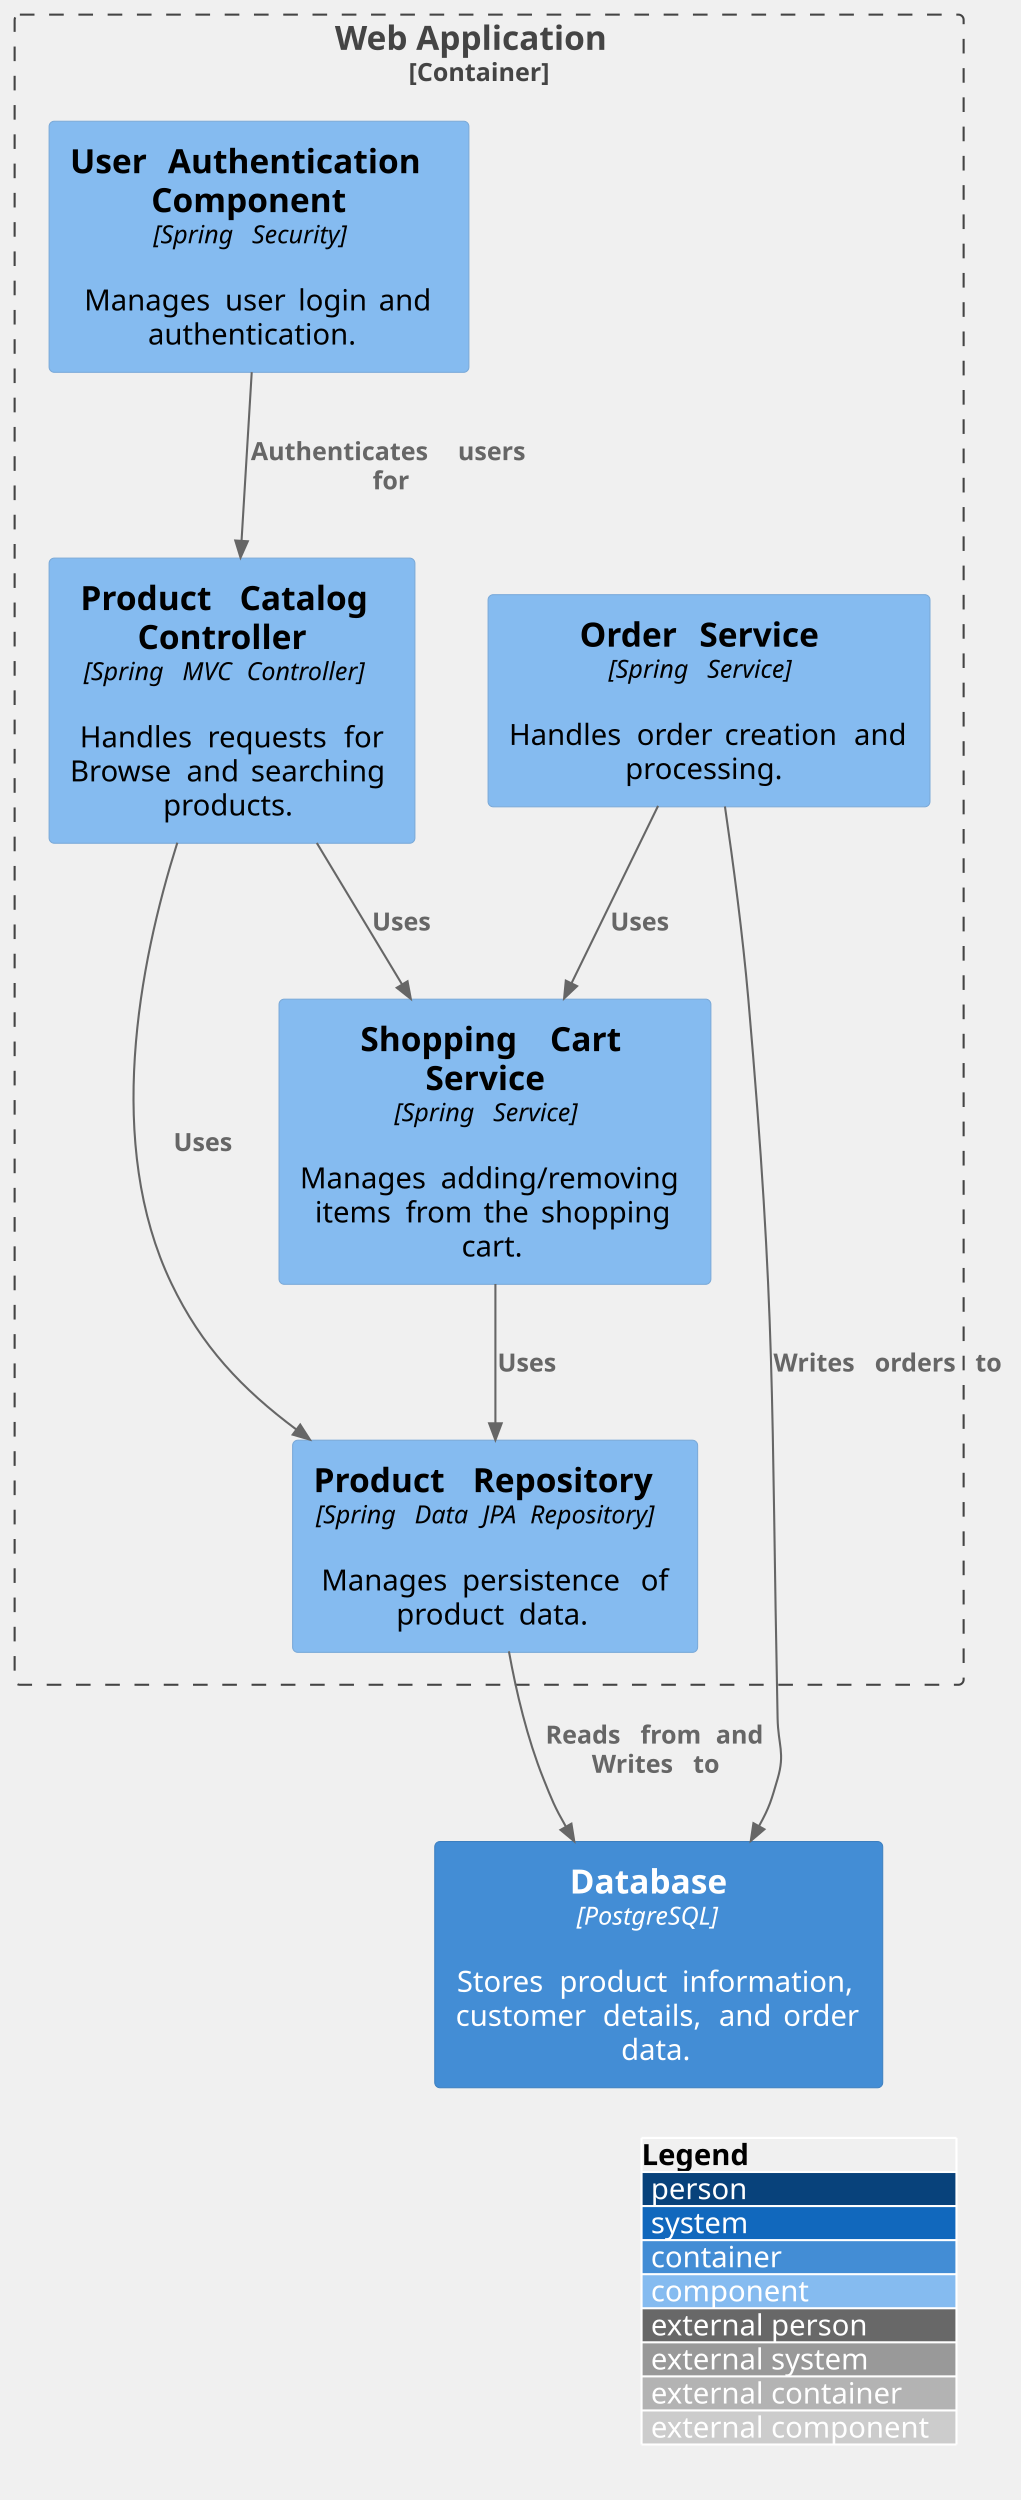
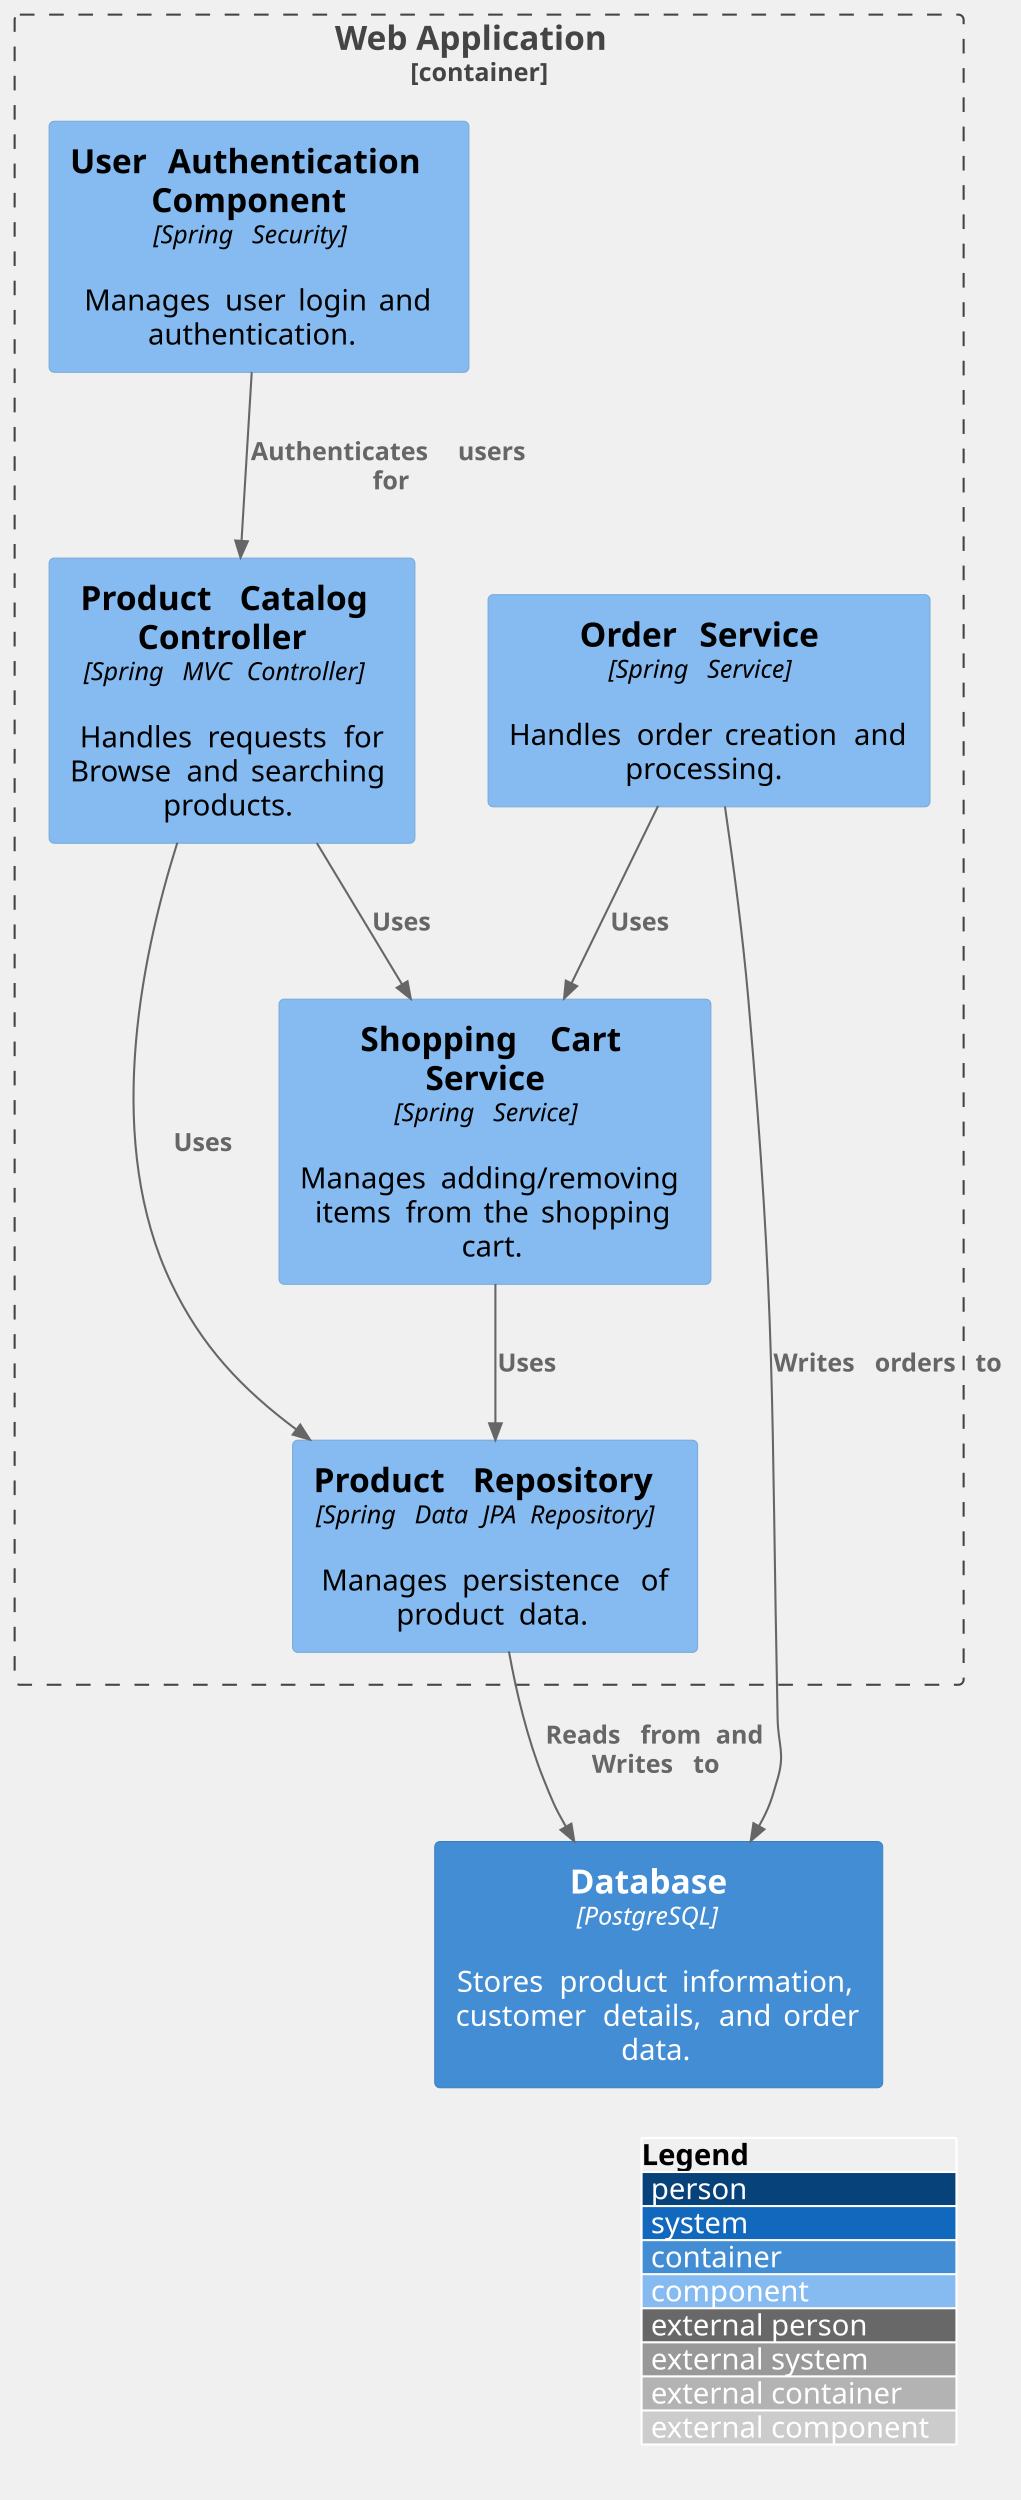
- <svg xmlns="http://www.w3.org/2000/svg" contentStyleType="text/css" height="1196px" preserveAspectRatio="none" style="width:488px;height:1196px;background:#FFFFFF;" version="1.1" viewBox="0 0 488 1196" width="488px" zoomAndPan="magnify">
+ <svg xmlns="http://www.w3.org/2000/svg" contentStyleType="text/css" data-diagram-type="DESCRIPTION" height="1196px" preserveAspectRatio="none" style="width:488px;height:1196px;background:#FFFFFF;" version="1.1" viewBox="0 0 488 1196" width="488px" zoomAndPan="magnify">
  <defs>
-     <style type="text/css">.elem {cursor: pointer;} 
- .elem, .link {opacity: 0.3;}
- .elem.selected, .link.selected {opacity: 1;}
+     <style type="text/css">svg .entity {
+     cursor: pointer;
+ }
+ svg.mouseover-active &gt; g &gt; * {
+ 	opacity: 0.2 !important;
+ }
+ svg.mouseover-active &gt; g &gt; g.mouseover-highlighted {
+ 	opacity: 1.0 !important;
+ }
+ svg.click-active &gt; g &gt; * {
+     opacity: 0.3;
+ }
+ svg.click-active &gt; g &gt; g.click-highlighted {
+     opacity: 1.0;
+ }
</style>
  </defs>
  <g>
-     <g id="cluster_web_application">
-       <rect fill="none" height="799" rx="2.5" ry="2.5" style="stroke:#444444;stroke-width:1.0;stroke-dasharray:7.0,7.0;" width="454" x="7" y="7" />
+     <g class="cluster" data-entity="web_application" data-source-line="1465" data-uid="ent0002" id="cluster_web_application">
+       <rect fill="none" height="799" rx="2.5" ry="2.5" style="stroke:#444444;stroke-width:1;stroke-dasharray:7.0,7.0;" width="454" x="7" y="7" />
      <text fill="#444444" font-family="sans-serif" font-size="16" font-weight="bold" lengthAdjust="spacing" textLength="147.578" x="160.211" y="23.852">Web Application</text>
-       <text fill="#444444" font-family="sans-serif" font-size="12" font-weight="bold" lengthAdjust="spacing" textLength="77.109" x="195.445" y="38.764">[Container]</text>
-     </g>
-     <g class="elem product_catalog_controller selected" id="elem_product_catalog_controller">
+       <text fill="#444444" font-family="sans-serif" font-size="12" font-weight="bold" lengthAdjust="spacing" textLength="75.416" x="196.292" y="38.764">[container]</text>
+     </g>
+     <g class="entity" data-entity="product_catalog_controller" data-source-line="63" data-uid="ent0003" id="entity_product_catalog_controller">
      <rect fill="#85BBF0" height="136.406" rx="2.5" ry="2.5" style="stroke:#78A8D8;stroke-width:0.5;" width="174.984" x="23.5" y="267" />
      <text fill="#000000" font-family="sans-serif" font-size="16" font-weight="bold" lengthAdjust="spacing" textLength="70.586" x="38.457" y="291.852">Product</text>
      <text fill="#000000" font-family="sans-serif" font-size="16" font-weight="bold" lengthAdjust="spacing" textLength="5.57" x="109.043" y="291.852"> </text>
      <text fill="#000000" font-family="sans-serif" font-size="16" font-weight="bold" lengthAdjust="spacing" textLength="68.914" x="114.613" y="291.852">Catalog</text>
      <text fill="#000000" font-family="sans-serif" font-size="16" font-weight="bold" lengthAdjust="spacing" textLength="90.367" x="65.809" y="310.477">Controller</text>
      <text fill="#000000" font-family="sans-serif" font-size="12" font-style="italic" lengthAdjust="spacing" textLength="43.406" x="40.018" y="325.389">[Spring</text>
      <text fill="#000000" font-family="sans-serif" font-size="12" font-style="italic" lengthAdjust="spacing" textLength="3.814" x="83.424" y="325.389"> </text>
      <text fill="#000000" font-family="sans-serif" font-size="12" font-style="italic" lengthAdjust="spacing" textLength="26.941" x="87.238" y="325.389">MVC</text>
      <text fill="#000000" font-family="sans-serif" font-size="12" font-style="italic" lengthAdjust="spacing" textLength="3.814" x="114.18" y="325.389"> </text>
      <text fill="#000000" font-family="sans-serif" font-size="12" font-style="italic" lengthAdjust="spacing" textLength="63.973" x="117.994" y="325.389">Controller]</text>
      <text fill="#000000" font-family="sans-serif" font-size="14" lengthAdjust="spacing" textLength="4.45" x="108.767" y="341.214"> </text>
      <text fill="#000000" font-family="sans-serif" font-size="14" lengthAdjust="spacing" textLength="56.663" x="38.176" y="357.511">Handles</text>
      <text fill="#000000" font-family="sans-serif" font-size="14" lengthAdjust="spacing" textLength="4.45" x="94.839" y="357.511"> </text>
      <text fill="#000000" font-family="sans-serif" font-size="14" lengthAdjust="spacing" textLength="60.819" x="99.289" y="357.511">requests</text>
      <text fill="#000000" font-family="sans-serif" font-size="14" lengthAdjust="spacing" textLength="4.45" x="160.108" y="357.511"> </text>
      <text fill="#000000" font-family="sans-serif" font-size="14" lengthAdjust="spacing" textLength="19.25" x="164.559" y="357.511">for</text>
      <text fill="#000000" font-family="sans-serif" font-size="14" lengthAdjust="spacing" textLength="51.283" x="33.5" y="373.808">Browse</text>
      <text fill="#000000" font-family="sans-serif" font-size="14" lengthAdjust="spacing" textLength="4.45" x="84.783" y="373.808"> </text>
      <text fill="#000000" font-family="sans-serif" font-size="14" lengthAdjust="spacing" textLength="26.339" x="89.233" y="373.808">and</text>
      <text fill="#000000" font-family="sans-serif" font-size="14" lengthAdjust="spacing" textLength="4.45" x="115.572" y="373.808"> </text>
      <text fill="#000000" font-family="sans-serif" font-size="14" lengthAdjust="spacing" textLength="68.462" x="120.022" y="373.808">searching</text>
      <text fill="#000000" font-family="sans-serif" font-size="14" lengthAdjust="spacing" textLength="65.898" x="78.043" y="390.104">products.</text>
    </g>
-     <g class="elem product_repository selected" id="elem_product_repository">
+     <g class="entity" data-entity="product_repository" data-source-line="63" data-uid="ent0004" id="entity_product_repository">
      <rect fill="#85BBF0" height="101.484" rx="2.5" ry="2.5" style="stroke:#78A8D8;stroke-width:0.5;" width="193.742" x="140" y="689" />
      <text fill="#000000" font-family="sans-serif" font-size="16" font-weight="bold" lengthAdjust="spacing" textLength="70.586" x="150" y="713.852">Product</text>
      <text fill="#000000" font-family="sans-serif" font-size="16" font-weight="bold" lengthAdjust="spacing" textLength="5.57" x="220.586" y="713.852"> </text>
      <text fill="#000000" font-family="sans-serif" font-size="16" font-weight="bold" lengthAdjust="spacing" textLength="97.586" x="226.156" y="713.852">Repository</text>
      <text fill="#000000" font-family="sans-serif" font-size="12" font-style="italic" lengthAdjust="spacing" textLength="43.406" x="151.113" y="728.764">[Spring</text>
      <text fill="#000000" font-family="sans-serif" font-size="12" font-style="italic" lengthAdjust="spacing" textLength="3.814" x="194.519" y="728.764"> </text>
      <text fill="#000000" font-family="sans-serif" font-size="12" font-style="italic" lengthAdjust="spacing" textLength="28.652" x="198.334" y="728.764">Data</text>
      <text fill="#000000" font-family="sans-serif" font-size="12" font-style="italic" lengthAdjust="spacing" textLength="3.814" x="226.986" y="728.764"> </text>
      <text fill="#000000" font-family="sans-serif" font-size="12" font-style="italic" lengthAdjust="spacing" textLength="18.984" x="230.801" y="728.764">JPA</text>
      <text fill="#000000" font-family="sans-serif" font-size="12" font-style="italic" lengthAdjust="spacing" textLength="3.814" x="249.785" y="728.764"> </text>
      <text fill="#000000" font-family="sans-serif" font-size="12" font-style="italic" lengthAdjust="spacing" textLength="69.029" x="253.6" y="728.764">Repository]</text>
      <text fill="#000000" font-family="sans-serif" font-size="14" lengthAdjust="spacing" textLength="4.45" x="234.646" y="744.589"> </text>
      <text fill="#000000" font-family="sans-serif" font-size="14" lengthAdjust="spacing" textLength="62.904" x="153.712" y="760.886">Manages</text>
      <text fill="#000000" font-family="sans-serif" font-size="14" lengthAdjust="spacing" textLength="4.45" x="216.616" y="760.886"> </text>
      <text fill="#000000" font-family="sans-serif" font-size="14" lengthAdjust="spacing" textLength="81.019" x="221.066" y="760.886">persistence</text>
      <text fill="#000000" font-family="sans-serif" font-size="14" lengthAdjust="spacing" textLength="4.45" x="302.086" y="760.886"> </text>
      <text fill="#000000" font-family="sans-serif" font-size="14" lengthAdjust="spacing" textLength="13.494" x="306.536" y="760.886">of</text>
      <text fill="#000000" font-family="sans-serif" font-size="14" lengthAdjust="spacing" textLength="54.154" x="189.577" y="777.183">product</text>
      <text fill="#000000" font-family="sans-serif" font-size="14" lengthAdjust="spacing" textLength="4.45" x="243.731" y="777.183"> </text>
      <text fill="#000000" font-family="sans-serif" font-size="14" lengthAdjust="spacing" textLength="35.984" x="248.181" y="777.183">data.</text>
    </g>
-     <g class="elem shopping_cart_service selected" id="elem_shopping_cart_service">
+     <g class="entity" data-entity="shopping_cart_service" data-source-line="63" data-uid="ent0005" id="entity_shopping_cart_service">
      <rect fill="#85BBF0" height="136.406" rx="2.5" ry="2.5" style="stroke:#78A8D8;stroke-width:0.5;" width="206.58" x="133.5" y="478" />
      <text fill="#000000" font-family="sans-serif" font-size="16" font-weight="bold" lengthAdjust="spacing" textLength="85.141" x="172.395" y="502.852">Shopping</text>
      <text fill="#000000" font-family="sans-serif" font-size="16" font-weight="bold" lengthAdjust="spacing" textLength="5.57" x="257.536" y="502.852"> </text>
      <text fill="#000000" font-family="sans-serif" font-size="16" font-weight="bold" lengthAdjust="spacing" textLength="38.078" x="263.106" y="502.852">Cart</text>
      <text fill="#000000" font-family="sans-serif" font-size="16" font-weight="bold" lengthAdjust="spacing" textLength="66.516" x="203.532" y="521.477">Service</text>
      <text fill="#000000" font-family="sans-serif" font-size="12" font-style="italic" lengthAdjust="spacing" textLength="43.406" x="188.664" y="536.389">[Spring</text>
      <text fill="#000000" font-family="sans-serif" font-size="12" font-style="italic" lengthAdjust="spacing" textLength="3.814" x="232.07" y="536.389"> </text>
      <text fill="#000000" font-family="sans-serif" font-size="12" font-style="italic" lengthAdjust="spacing" textLength="49.031" x="235.885" y="536.389">Service]</text>
      <text fill="#000000" font-family="sans-serif" font-size="14" lengthAdjust="spacing" textLength="4.45" x="234.565" y="552.214"> </text>
      <text fill="#000000" font-family="sans-serif" font-size="14" lengthAdjust="spacing" textLength="62.904" x="143.5" y="568.511">Manages</text>
      <text fill="#000000" font-family="sans-serif" font-size="14" lengthAdjust="spacing" textLength="4.45" x="206.404" y="568.511"> </text>
      <text fill="#000000" font-family="sans-serif" font-size="14" lengthAdjust="spacing" textLength="119.226" x="210.855" y="568.511">adding/removing</text>
      <text fill="#000000" font-family="sans-serif" font-size="14" lengthAdjust="spacing" textLength="38.924" x="150.644" y="584.808">items</text>
      <text fill="#000000" font-family="sans-serif" font-size="14" lengthAdjust="spacing" textLength="4.45" x="189.567" y="584.808"> </text>
      <text fill="#000000" font-family="sans-serif" font-size="14" lengthAdjust="spacing" textLength="32.888" x="194.018" y="584.808">from</text>
      <text fill="#000000" font-family="sans-serif" font-size="14" lengthAdjust="spacing" textLength="4.45" x="226.905" y="584.808"> </text>
      <text fill="#000000" font-family="sans-serif" font-size="14" lengthAdjust="spacing" textLength="22.976" x="231.356" y="584.808">the</text>
      <text fill="#000000" font-family="sans-serif" font-size="14" lengthAdjust="spacing" textLength="4.45" x="254.331" y="584.808"> </text>
      <text fill="#000000" font-family="sans-serif" font-size="14" lengthAdjust="spacing" textLength="64.155" x="258.781" y="584.808">shopping</text>
      <text fill="#000000" font-family="sans-serif" font-size="14" lengthAdjust="spacing" textLength="31.972" x="220.804" y="601.105">cart.</text>
    </g>
-     <g class="elem order_service selected" id="elem_order_service">
+     <g class="entity" data-entity="order_service" data-source-line="63" data-uid="ent0006" id="entity_order_service">
      <rect fill="#85BBF0" height="101.484" rx="2.5" ry="2.5" style="stroke:#78A8D8;stroke-width:0.5;" width="211.393" x="233.5" y="284.5" />
      <text fill="#000000" font-family="sans-serif" font-size="16" font-weight="bold" lengthAdjust="spacing" textLength="51.688" x="277.31" y="309.352">Order</text>
      <text fill="#000000" font-family="sans-serif" font-size="16" font-weight="bold" lengthAdjust="spacing" textLength="5.57" x="328.997" y="309.352"> </text>
      <text fill="#000000" font-family="sans-serif" font-size="16" font-weight="bold" lengthAdjust="spacing" textLength="66.516" x="334.567" y="309.352">Service</text>
      <text fill="#000000" font-family="sans-serif" font-size="12" font-style="italic" lengthAdjust="spacing" textLength="43.406" x="291.07" y="324.264">[Spring</text>
      <text fill="#000000" font-family="sans-serif" font-size="12" font-style="italic" lengthAdjust="spacing" textLength="3.814" x="334.477" y="324.264"> </text>
      <text fill="#000000" font-family="sans-serif" font-size="12" font-style="italic" lengthAdjust="spacing" textLength="49.031" x="338.291" y="324.264">Service]</text>
      <text fill="#000000" font-family="sans-serif" font-size="14" lengthAdjust="spacing" textLength="4.45" x="336.971" y="340.089"> </text>
      <text fill="#000000" font-family="sans-serif" font-size="14" lengthAdjust="spacing" textLength="56.663" x="243.5" y="356.386">Handles</text>
      <text fill="#000000" font-family="sans-serif" font-size="14" lengthAdjust="spacing" textLength="4.45" x="300.163" y="356.386"> </text>
      <text fill="#000000" font-family="sans-serif" font-size="14" lengthAdjust="spacing" textLength="37.577" x="304.613" y="356.386">order</text>
      <text fill="#000000" font-family="sans-serif" font-size="14" lengthAdjust="spacing" textLength="4.45" x="342.19" y="356.386"> </text>
      <text fill="#000000" font-family="sans-serif" font-size="14" lengthAdjust="spacing" textLength="57.463" x="346.641" y="356.386">creation</text>
      <text fill="#000000" font-family="sans-serif" font-size="14" lengthAdjust="spacing" textLength="4.45" x="404.103" y="356.386"> </text>
      <text fill="#000000" font-family="sans-serif" font-size="14" lengthAdjust="spacing" textLength="26.339" x="408.554" y="356.386">and</text>
      <text fill="#000000" font-family="sans-serif" font-size="14" lengthAdjust="spacing" textLength="80.206" x="299.093" y="372.683">processing.</text>
    </g>
-     <g class="elem user_authentication_component selected" id="elem_user_authentication_component">
+     <g class="entity" data-entity="user_authentication_component" data-source-line="63" data-uid="ent0007" id="entity_user_authentication_component">
      <rect fill="#85BBF0" height="120.109" rx="2.5" ry="2.5" style="stroke:#78A8D8;stroke-width:0.5;" width="200.812" x="23.5" y="58" />
      <text fill="#000000" font-family="sans-serif" font-size="16" font-weight="bold" lengthAdjust="spacing" textLength="41.258" x="33.5" y="82.852">User</text>
      <text fill="#000000" font-family="sans-serif" font-size="16" font-weight="bold" lengthAdjust="spacing" textLength="5.57" x="74.758" y="82.852"> </text>
      <text fill="#000000" font-family="sans-serif" font-size="16" font-weight="bold" lengthAdjust="spacing" textLength="133.984" x="80.328" y="82.852">Authentication</text>
      <text fill="#000000" font-family="sans-serif" font-size="16" font-weight="bold" lengthAdjust="spacing" textLength="103.133" x="72.34" y="101.477">Component</text>
      <text fill="#000000" font-family="sans-serif" font-size="12" font-style="italic" lengthAdjust="spacing" textLength="43.406" x="73.316" y="116.389">[Spring</text>
      <text fill="#000000" font-family="sans-serif" font-size="12" font-style="italic" lengthAdjust="spacing" textLength="3.814" x="116.723" y="116.389"> </text>
      <text fill="#000000" font-family="sans-serif" font-size="12" font-style="italic" lengthAdjust="spacing" textLength="53.959" x="120.537" y="116.389">Security]</text>
      <text fill="#000000" font-family="sans-serif" font-size="14" lengthAdjust="spacing" textLength="4.45" x="121.681" y="132.214"> </text>
      <text fill="#000000" font-family="sans-serif" font-size="14" lengthAdjust="spacing" textLength="62.904" x="40.289" y="148.511">Manages</text>
      <text fill="#000000" font-family="sans-serif" font-size="14" lengthAdjust="spacing" textLength="4.45" x="103.193" y="148.511"> </text>
      <text fill="#000000" font-family="sans-serif" font-size="14" lengthAdjust="spacing" textLength="30.536" x="107.644" y="148.511">user</text>
      <text fill="#000000" font-family="sans-serif" font-size="14" lengthAdjust="spacing" textLength="4.45" x="138.18" y="148.511"> </text>
      <text fill="#000000" font-family="sans-serif" font-size="14" lengthAdjust="spacing" textLength="34.105" x="142.63" y="148.511">login</text>
      <text fill="#000000" font-family="sans-serif" font-size="14" lengthAdjust="spacing" textLength="4.45" x="176.734" y="148.511"> </text>
      <text fill="#000000" font-family="sans-serif" font-size="14" lengthAdjust="spacing" textLength="26.339" x="181.185" y="148.511">and</text>
      <text fill="#000000" font-family="sans-serif" font-size="14" lengthAdjust="spacing" textLength="106.224" x="70.794" y="164.808">authentication.</text>
    </g>
-     <g class="elem database selected" id="elem_database">
+     <g class="entity" data-entity="database" data-source-line="71" data-uid="ent0013" id="entity_database">
      <rect fill="#438DD5" height="117.781" rx="2.5" ry="2.5" style="stroke:#3C7FC0;stroke-width:0.5;" width="214.284" x="208" y="881" />
      <text fill="#FFFFFF" font-family="sans-serif" font-size="16" font-weight="bold" lengthAdjust="spacing" textLength="85.148" x="272.568" y="905.852">Database</text>
      <text fill="#FFFFFF" font-family="sans-serif" font-size="12" font-style="italic" lengthAdjust="spacing" textLength="78.58" x="275.852" y="920.764">[PostgreSQL]</text>
      <text fill="#FFFFFF" font-family="sans-serif" font-size="14" lengthAdjust="spacing" textLength="4.45" x="312.917" y="936.589"> </text>
      <text fill="#FFFFFF" font-family="sans-serif" font-size="14" lengthAdjust="spacing" textLength="44.605" x="218.564" y="952.886">Stores</text>
      <text fill="#FFFFFF" font-family="sans-serif" font-size="14" lengthAdjust="spacing" textLength="4.45" x="263.168" y="952.886"> </text>
      <text fill="#FFFFFF" font-family="sans-serif" font-size="14" lengthAdjust="spacing" textLength="54.154" x="267.619" y="952.886">product</text>
      <text fill="#FFFFFF" font-family="sans-serif" font-size="14" lengthAdjust="spacing" textLength="4.45" x="321.773" y="952.886"> </text>
      <text fill="#FFFFFF" font-family="sans-serif" font-size="14" lengthAdjust="spacing" textLength="85.497" x="326.223" y="952.886">information,</text>
      <text fill="#FFFFFF" font-family="sans-serif" font-size="14" lengthAdjust="spacing" textLength="65.926" x="218" y="969.183">customer</text>
      <text fill="#FFFFFF" font-family="sans-serif" font-size="14" lengthAdjust="spacing" textLength="4.45" x="283.926" y="969.183"> </text>
      <text fill="#FFFFFF" font-family="sans-serif" font-size="14" lengthAdjust="spacing" textLength="51.092" x="288.376" y="969.183">details,</text>
      <text fill="#FFFFFF" font-family="sans-serif" font-size="14" lengthAdjust="spacing" textLength="4.45" x="339.468" y="969.183"> </text>
      <text fill="#FFFFFF" font-family="sans-serif" font-size="14" lengthAdjust="spacing" textLength="26.339" x="343.918" y="969.183">and</text>
      <text fill="#FFFFFF" font-family="sans-serif" font-size="14" lengthAdjust="spacing" textLength="4.45" x="370.257" y="969.183"> </text>
      <text fill="#FFFFFF" font-family="sans-serif" font-size="14" lengthAdjust="spacing" textLength="37.577" x="374.707" y="969.183">order</text>
      <text fill="#FFFFFF" font-family="sans-serif" font-size="14" lengthAdjust="spacing" textLength="35.984" x="297.15" y="985.48">data.</text>
    </g>
-     <g class="link product_catalog_controller product_repository selected" id="link_product_catalog_controller_product_repository">
-       <path d="M84.83,403.15 C66.37,461.67 50.06,547.38 82,614 C96.4,644.03 115.557,664.338 141.827,683.928 " fill="none" id="product_catalog_controller-to-product_repository" style="stroke:#666666;stroke-width:1.0;" />
-       <polygon fill="#666666" points="148.24,688.71,143.62,681.523,140.033,686.332,148.24,688.71" style="stroke:#666666;stroke-width:1.0;" />
+     <g class="link" data-entity-1="product_catalog_controller" data-entity-2="product_repository" data-source-line="1578" data-uid="lnk8" id="link_product_catalog_controller_product_repository">
+       <path d="M84.83,403.15 C66.37,461.67 50.06,547.38 82,614 C96.4,644.03 115.557,664.338 141.827,683.928" fill="none" id="product_catalog_controller-to-product_repository" style="stroke:#666666;stroke-width:1;" />
+       <polygon fill="#666666" points="148.24,688.71,143.62,681.523,140.033,686.332,148.24,688.71" style="stroke:#666666;stroke-width:1;" />
      <text fill="#666666" font-family="sans-serif" font-size="12" font-weight="bold" lengthAdjust="spacing" textLength="32.168" x="83" y="550.639">Uses</text>
    </g>
-     <g class="link product_catalog_controller shopping_cart_service selected" id="link_product_catalog_controller_shopping_cart_service">
-       <path d="M151.56,403.28 C165.95,427.15 177.998,447.139 192.388,470.999 " fill="none" id="product_catalog_controller-to-shopping_cart_service" style="stroke:#666666;stroke-width:1.0;" />
-       <polygon fill="#666666" points="196.52,477.85,194.957,469.45,189.82,472.549,196.52,477.85" style="stroke:#666666;stroke-width:1.0;" />
+     <g class="link" data-entity-1="product_catalog_controller" data-entity-2="shopping_cart_service" data-source-line="1578" data-uid="lnk9" id="link_product_catalog_controller_shopping_cart_service">
+       <path d="M151.56,403.28 C165.95,427.15 177.998,447.139 192.388,470.999" fill="none" id="product_catalog_controller-to-shopping_cart_service" style="stroke:#666666;stroke-width:1;" />
+       <polygon fill="#666666" points="196.52,477.85,194.957,469.45,189.82,472.549,196.52,477.85" style="stroke:#666666;stroke-width:1;" />
      <text fill="#666666" font-family="sans-serif" font-size="12" font-weight="bold" lengthAdjust="spacing" textLength="32.168" x="178" y="445.139">Uses</text>
    </g>
-     <g class="link shopping_cart_service product_repository selected" id="link_shopping_cart_service_product_repository">
-       <path d="M237,614.25 C237,638.82 237,658.15 237,680.9 " fill="none" id="shopping_cart_service-to-product_repository" style="stroke:#666666;stroke-width:1.0;" />
-       <polygon fill="#666666" points="237,688.9,240,680.9,234,680.9,237,688.9" style="stroke:#666666;stroke-width:1.0;" />
+     <g class="link" data-entity-1="shopping_cart_service" data-entity-2="product_repository" data-source-line="1578" data-uid="lnk10" id="link_shopping_cart_service_product_repository">
+       <path d="M237,614.25 C237,638.82 237,658.15 237,680.9" fill="none" id="shopping_cart_service-to-product_repository" style="stroke:#666666;stroke-width:1;" />
+       <polygon fill="#666666" points="237,688.9,240,680.9,234,680.9,237,688.9" style="stroke:#666666;stroke-width:1;" />
      <text fill="#666666" font-family="sans-serif" font-size="12" font-weight="bold" lengthAdjust="spacing" textLength="32.168" x="238" y="656.139">Uses</text>
    </g>
-     <g class="link order_service shopping_cart_service selected" id="link_order_service_shopping_cart_service">
-       <path d="M314.83,385.53 C301.4,413.05 287.999,440.501 273.379,470.451 " fill="none" id="order_service-to-shopping_cart_service" style="stroke:#666666;stroke-width:1.0;" />
-       <polygon fill="#666666" points="269.87,477.64,276.075,471.767,270.683,469.135,269.87,477.64" style="stroke:#666666;stroke-width:1.0;" />
+     <g class="link" data-entity-1="order_service" data-entity-2="shopping_cart_service" data-source-line="1578" data-uid="lnk11" id="link_order_service_shopping_cart_service">
+       <path d="M314.83,385.53 C301.4,413.05 287.999,440.501 273.379,470.451" fill="none" id="order_service-to-shopping_cart_service" style="stroke:#666666;stroke-width:1;" />
+       <polygon fill="#666666" points="269.87,477.64,276.075,471.767,270.683,469.135,269.87,477.64" style="stroke:#666666;stroke-width:1;" />
      <text fill="#666666" font-family="sans-serif" font-size="12" font-weight="bold" lengthAdjust="spacing" textLength="32.168" x="292" y="445.139">Uses</text>
    </g>
-     <g class="link user_authentication_component product_catalog_controller selected" id="link_user_authentication_component_product_catalog_controller">
-       <path d="M120.43,178.03 C118.77,205.51 117.273,230.335 115.553,258.765 " fill="none" id="user_authentication_component-to-product_catalog_controller" style="stroke:#666666;stroke-width:1.0;" />
-       <polygon fill="#666666" points="115.07,266.75,118.548,258.946,112.559,258.583,115.07,266.75" style="stroke:#666666;stroke-width:1.0;" />
+     <g class="link" data-entity-1="user_authentication_component" data-entity-2="product_catalog_controller" data-source-line="1578" data-uid="lnk12" id="link_user_authentication_component_product_catalog_controller">
+       <path d="M120.43,178.03 C118.77,205.51 117.273,230.335 115.553,258.765" fill="none" id="user_authentication_component-to-product_catalog_controller" style="stroke:#666666;stroke-width:1;" />
+       <polygon fill="#666666" points="115.07,266.75,118.548,258.946,112.559,258.583,115.07,266.75" style="stroke:#666666;stroke-width:1;" />
      <text fill="#666666" font-family="sans-serif" font-size="12" font-weight="bold" lengthAdjust="spacing" textLength="94.869" x="120" y="220.139">Authenticates</text>
      <text fill="#666666" font-family="sans-serif" font-size="12" font-weight="bold" lengthAdjust="spacing" textLength="4.178" x="214.869" y="220.139"> </text>
      <text fill="#666666" font-family="sans-serif" font-size="12" font-weight="bold" lengthAdjust="spacing" textLength="36.885" x="219.047" y="220.139">users</text>
      <text fill="#666666" font-family="sans-serif" font-size="12" font-weight="bold" lengthAdjust="spacing" textLength="19.383" x="178.274" y="234.107">for</text>
    </g>
-     <g class="link product_repository database selected" id="link_product_repository_database">
-       <path d="M243.46,790 C246.99,809.47 252.26,831.73 260,851 C264.03,861.03 265.219,864.245 270.759,873.935 " fill="none" id="product_repository-to-database" style="stroke:#666666;stroke-width:1.0;" />
-       <polygon fill="#666666" points="274.73,880.88,273.364,872.446,268.155,875.424,274.73,880.88" style="stroke:#666666;stroke-width:1.0;" />
+     <g class="link" data-entity-1="product_repository" data-entity-2="database" data-source-line="1578" data-uid="lnk14" id="link_product_repository_database">
+       <path d="M243.46,790 C246.99,809.47 252.26,831.73 260,851 C264.03,861.03 265.219,864.245 270.759,873.935" fill="none" id="product_repository-to-database" style="stroke:#666666;stroke-width:1;" />
+       <polygon fill="#666666" points="274.73,880.88,273.364,872.446,268.155,875.424,274.73,880.88" style="stroke:#666666;stroke-width:1;" />
      <text fill="#666666" font-family="sans-serif" font-size="12" font-weight="bold" lengthAdjust="spacing" textLength="41.209" x="261" y="834.139">Reads</text>
      <text fill="#666666" font-family="sans-serif" font-size="12" font-weight="bold" lengthAdjust="spacing" textLength="4.178" x="302.209" y="834.139"> </text>
      <text fill="#666666" font-family="sans-serif" font-size="12" font-weight="bold" lengthAdjust="spacing" textLength="31.887" x="306.387" y="834.139">from</text>
      <text fill="#666666" font-family="sans-serif" font-size="12" font-weight="bold" lengthAdjust="spacing" textLength="4.178" x="338.273" y="834.139"> </text>
      <text fill="#666666" font-family="sans-serif" font-size="12" font-weight="bold" lengthAdjust="spacing" textLength="25.23" x="342.451" y="834.139">and</text>
      <text fill="#666666" font-family="sans-serif" font-size="12" font-weight="bold" lengthAdjust="spacing" textLength="44.285" x="283.119" y="848.107">Writes</text>
      <text fill="#666666" font-family="sans-serif" font-size="12" font-weight="bold" lengthAdjust="spacing" textLength="4.178" x="327.404" y="848.107"> </text>
      <text fill="#666666" font-family="sans-serif" font-size="12" font-weight="bold" lengthAdjust="spacing" textLength="13.98" x="331.582" y="848.107">to</text>
    </g>
-     <g class="link order_service database selected" id="link_order_service_database">
-       <path d="M346.81,385.82 C350.78,413 355.32,447.27 358,478 C371.27,630.44 368.89,669.02 372,822 C372.26,834.89 375.65,838.64 372,851 C369.01,861.12 368.334,864.186 363.064,873.676 " fill="none" id="order_service-to-database" style="stroke:#666666;stroke-width:1.0;" />
-       <polygon fill="#666666" points="359.18,880.67,365.687,875.133,360.441,872.22,359.18,880.67" style="stroke:#666666;stroke-width:1.0;" />
+     <g class="link" data-entity-1="order_service" data-entity-2="database" data-source-line="1578" data-uid="lnk15" id="link_order_service_database">
+       <path d="M346.81,385.82 C350.78,413 355.32,447.27 358,478 C371.27,630.44 368.89,669.02 372,822 C372.26,834.89 375.65,838.64 372,851 C369.01,861.12 368.334,864.186 363.064,873.676" fill="none" id="order_service-to-database" style="stroke:#666666;stroke-width:1;" />
+       <polygon fill="#666666" points="359.18,880.67,365.687,875.133,360.441,872.22,359.18,880.67" style="stroke:#666666;stroke-width:1;" />
      <text fill="#666666" font-family="sans-serif" font-size="12" font-weight="bold" lengthAdjust="spacing" textLength="44.285" x="370" y="656.139">Writes</text>
      <text fill="#666666" font-family="sans-serif" font-size="12" font-weight="bold" lengthAdjust="spacing" textLength="4.178" x="414.285" y="656.139"> </text>
      <text fill="#666666" font-family="sans-serif" font-size="12" font-weight="bold" lengthAdjust="spacing" textLength="43.951" x="418.463" y="656.139">orders</text>
      <text fill="#666666" font-family="sans-serif" font-size="12" font-weight="bold" lengthAdjust="spacing" textLength="4.178" x="462.414" y="656.139"> </text>
      <text fill="#666666" font-family="sans-serif" font-size="12" font-weight="bold" lengthAdjust="spacing" textLength="13.98" x="466.592" y="656.139">to</text>
    </g>
-     <text fill="#000000" font-family="sans-serif" font-size="14" font-weight="bold" lengthAdjust="spacing" textLength="57.921" x="306.922" y="1035.776">Legend</text>
-     <text fill="#FFFFFF" font-family="sans-serif" font-size="14" lengthAdjust="spacing" textLength="4.45" x="364.843" y="1035.776"> </text>
-     <rect fill="#08427B" height="16.297" style="stroke:none;stroke-width:1.0;" width="150.65" x="306.922" y="1039.078" />
-     <text fill="#FFFFFF" font-family="sans-serif" font-size="14" lengthAdjust="spacing" textLength="47.988" x="311.372" y="1052.073">person</text>
-     <rect fill="#1168BD" height="16.297" style="stroke:none;stroke-width:1.0;" width="150.65" x="306.922" y="1055.375" />
-     <text fill="#FFFFFF" font-family="sans-serif" font-size="14" lengthAdjust="spacing" textLength="50.613" x="311.372" y="1068.37">system</text>
-     <rect fill="#438DD5" height="16.297" style="stroke:none;stroke-width:1.0;" width="150.65" x="306.922" y="1071.672" />
-     <text fill="#FFFFFF" font-family="sans-serif" font-size="14" lengthAdjust="spacing" textLength="66.336" x="311.372" y="1084.667">container</text>
-     <rect fill="#85BBF0" height="16.297" style="stroke:none;stroke-width:1.0;" width="150.65" x="306.922" y="1087.969" />
-     <text fill="#FFFFFF" font-family="sans-serif" font-size="14" lengthAdjust="spacing" textLength="79.201" x="311.372" y="1100.964">component</text>
-     <rect fill="#686868" height="16.297" style="stroke:none;stroke-width:1.0;" width="150.65" x="306.922" y="1104.266" />
-     <text fill="#FFFFFF" font-family="sans-serif" font-size="14" lengthAdjust="spacing" textLength="110.537" x="311.372" y="1117.261">external person</text>
-     <rect fill="#999999" height="16.297" style="stroke:none;stroke-width:1.0;" width="150.65" x="306.922" y="1120.562" />
-     <text fill="#FFFFFF" font-family="sans-serif" font-size="14" lengthAdjust="spacing" textLength="113.162" x="311.372" y="1133.558">external system</text>
-     <rect fill="#B3B3B3" height="16.297" style="stroke:none;stroke-width:1.0;" width="150.65" x="306.922" y="1136.859" />
-     <text fill="#FFFFFF" font-family="sans-serif" font-size="14" lengthAdjust="spacing" textLength="128.885" x="311.372" y="1149.854">external container</text>
-     <rect fill="#CCCCCC" height="16.297" style="stroke:none;stroke-width:1.0;" width="150.65" x="306.922" y="1153.156" />
-     <text fill="#FFFFFF" font-family="sans-serif" font-size="14" lengthAdjust="spacing" textLength="141.75" x="311.372" y="1166.151">external component</text>
-     <line style="stroke:#FFFFFF;stroke-width:1.0;" x1="306.922" x2="457.572" y1="1022.781" y2="1022.781" />
-     <line style="stroke:#FFFFFF;stroke-width:1.0;" x1="306.922" x2="457.572" y1="1039.078" y2="1039.078" />
-     <line style="stroke:#FFFFFF;stroke-width:1.0;" x1="306.922" x2="457.572" y1="1055.375" y2="1055.375" />
-     <line style="stroke:#FFFFFF;stroke-width:1.0;" x1="306.922" x2="457.572" y1="1071.672" y2="1071.672" />
-     <line style="stroke:#FFFFFF;stroke-width:1.0;" x1="306.922" x2="457.572" y1="1087.969" y2="1087.969" />
-     <line style="stroke:#FFFFFF;stroke-width:1.0;" x1="306.922" x2="457.572" y1="1104.266" y2="1104.266" />
-     <line style="stroke:#FFFFFF;stroke-width:1.0;" x1="306.922" x2="457.572" y1="1120.562" y2="1120.562" />
-     <line style="stroke:#FFFFFF;stroke-width:1.0;" x1="306.922" x2="457.572" y1="1136.859" y2="1136.859" />
-     <line style="stroke:#FFFFFF;stroke-width:1.0;" x1="306.922" x2="457.572" y1="1153.156" y2="1153.156" />
-     <line style="stroke:#FFFFFF;stroke-width:1.0;" x1="306.922" x2="457.572" y1="1169.453" y2="1169.453" />
-     <line style="stroke:#FFFFFF;stroke-width:1.0;" x1="306.922" x2="306.922" y1="1022.781" y2="1169.453" />
-     <line style="stroke:#FFFFFF;stroke-width:1.0;" x1="457.572" x2="457.572" y1="1022.781" y2="1169.453" />
+     <g class="legend" data-source-line="46">
+       <text fill="#000000" font-family="sans-serif" font-size="14" font-weight="bold" lengthAdjust="spacing" textLength="57.921" x="306.922" y="1035.776">Legend</text>
+       <text fill="#FFFFFF" font-family="sans-serif" font-size="14" lengthAdjust="spacing" textLength="4.45" x="364.843" y="1035.776"> </text>
+       <rect fill="#08427B" height="16.297" style="stroke:none;stroke-width:1;" width="150.65" x="306.922" y="1039.078" />
+       <text fill="#FFFFFF" font-family="sans-serif" font-size="14" lengthAdjust="spacing" textLength="47.988" x="311.372" y="1052.073">person</text>
+       <rect fill="#1168BD" height="16.297" style="stroke:none;stroke-width:1;" width="150.65" x="306.922" y="1055.375" />
+       <text fill="#FFFFFF" font-family="sans-serif" font-size="14" lengthAdjust="spacing" textLength="50.613" x="311.372" y="1068.37">system</text>
+       <rect fill="#438DD5" height="16.297" style="stroke:none;stroke-width:1;" width="150.65" x="306.922" y="1071.672" />
+       <text fill="#FFFFFF" font-family="sans-serif" font-size="14" lengthAdjust="spacing" textLength="66.336" x="311.372" y="1084.667">container</text>
+       <rect fill="#85BBF0" height="16.297" style="stroke:none;stroke-width:1;" width="150.65" x="306.922" y="1087.969" />
+       <text fill="#FFFFFF" font-family="sans-serif" font-size="14" lengthAdjust="spacing" textLength="79.201" x="311.372" y="1100.964">component</text>
+       <rect fill="#686868" height="16.297" style="stroke:none;stroke-width:1;" width="150.65" x="306.922" y="1104.266" />
+       <text fill="#FFFFFF" font-family="sans-serif" font-size="14" lengthAdjust="spacing" textLength="110.537" x="311.372" y="1117.261">external person</text>
+       <rect fill="#999999" height="16.297" style="stroke:none;stroke-width:1;" width="150.65" x="306.922" y="1120.562" />
+       <text fill="#FFFFFF" font-family="sans-serif" font-size="14" lengthAdjust="spacing" textLength="113.162" x="311.372" y="1133.558">external system</text>
+       <rect fill="#B3B3B3" height="16.297" style="stroke:none;stroke-width:1;" width="150.65" x="306.922" y="1136.859" />
+       <text fill="#FFFFFF" font-family="sans-serif" font-size="14" lengthAdjust="spacing" textLength="128.885" x="311.372" y="1149.854">external container</text>
+       <rect fill="#CCCCCC" height="16.297" style="stroke:none;stroke-width:1;" width="150.65" x="306.922" y="1153.156" />
+       <text fill="#FFFFFF" font-family="sans-serif" font-size="14" lengthAdjust="spacing" textLength="141.75" x="311.372" y="1166.151">external component</text>
+       <line style="stroke:#FFFFFF;stroke-width:1;" x1="306.922" x2="457.572" y1="1022.781" y2="1022.781" />
+       <line style="stroke:#FFFFFF;stroke-width:1;" x1="306.922" x2="457.572" y1="1039.078" y2="1039.078" />
+       <line style="stroke:#FFFFFF;stroke-width:1;" x1="306.922" x2="457.572" y1="1055.375" y2="1055.375" />
+       <line style="stroke:#FFFFFF;stroke-width:1;" x1="306.922" x2="457.572" y1="1071.672" y2="1071.672" />
+       <line style="stroke:#FFFFFF;stroke-width:1;" x1="306.922" x2="457.572" y1="1087.969" y2="1087.969" />
+       <line style="stroke:#FFFFFF;stroke-width:1;" x1="306.922" x2="457.572" y1="1104.266" y2="1104.266" />
+       <line style="stroke:#FFFFFF;stroke-width:1;" x1="306.922" x2="457.572" y1="1120.562" y2="1120.562" />
+       <line style="stroke:#FFFFFF;stroke-width:1;" x1="306.922" x2="457.572" y1="1136.859" y2="1136.859" />
+       <line style="stroke:#FFFFFF;stroke-width:1;" x1="306.922" x2="457.572" y1="1153.156" y2="1153.156" />
+       <line style="stroke:#FFFFFF;stroke-width:1;" x1="306.922" x2="457.572" y1="1169.453" y2="1169.453" />
+       <line style="stroke:#FFFFFF;stroke-width:1;" x1="306.922" x2="306.922" y1="1022.781" y2="1169.453" />
+       <line style="stroke:#FFFFFF;stroke-width:1;" x1="457.572" x2="457.572" y1="1022.781" y2="1169.453" />
+     </g>
  </g>
-   <style type="text/css">[data-mouse-over-selected="false"] {
- 	opacity: 0.2;
- }
- [data-mouse-over-selected="true"] {
- 	opacity: 1.0;
- }
- </style>
</svg>
